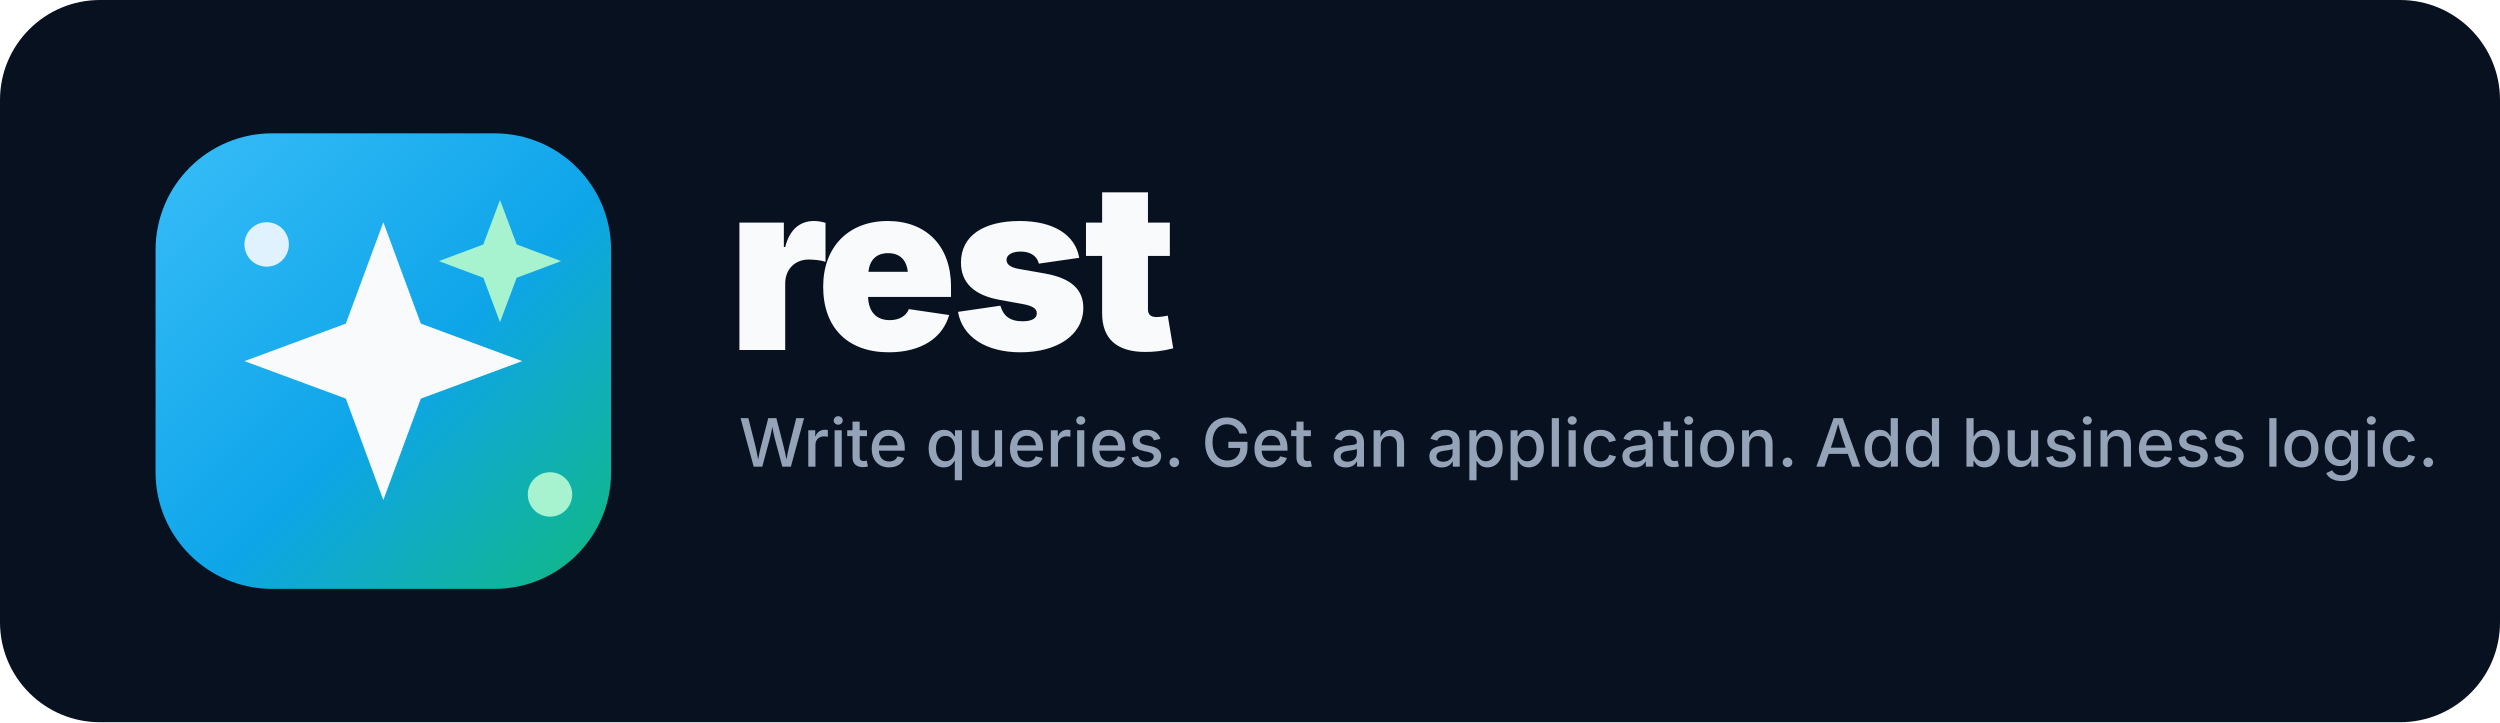
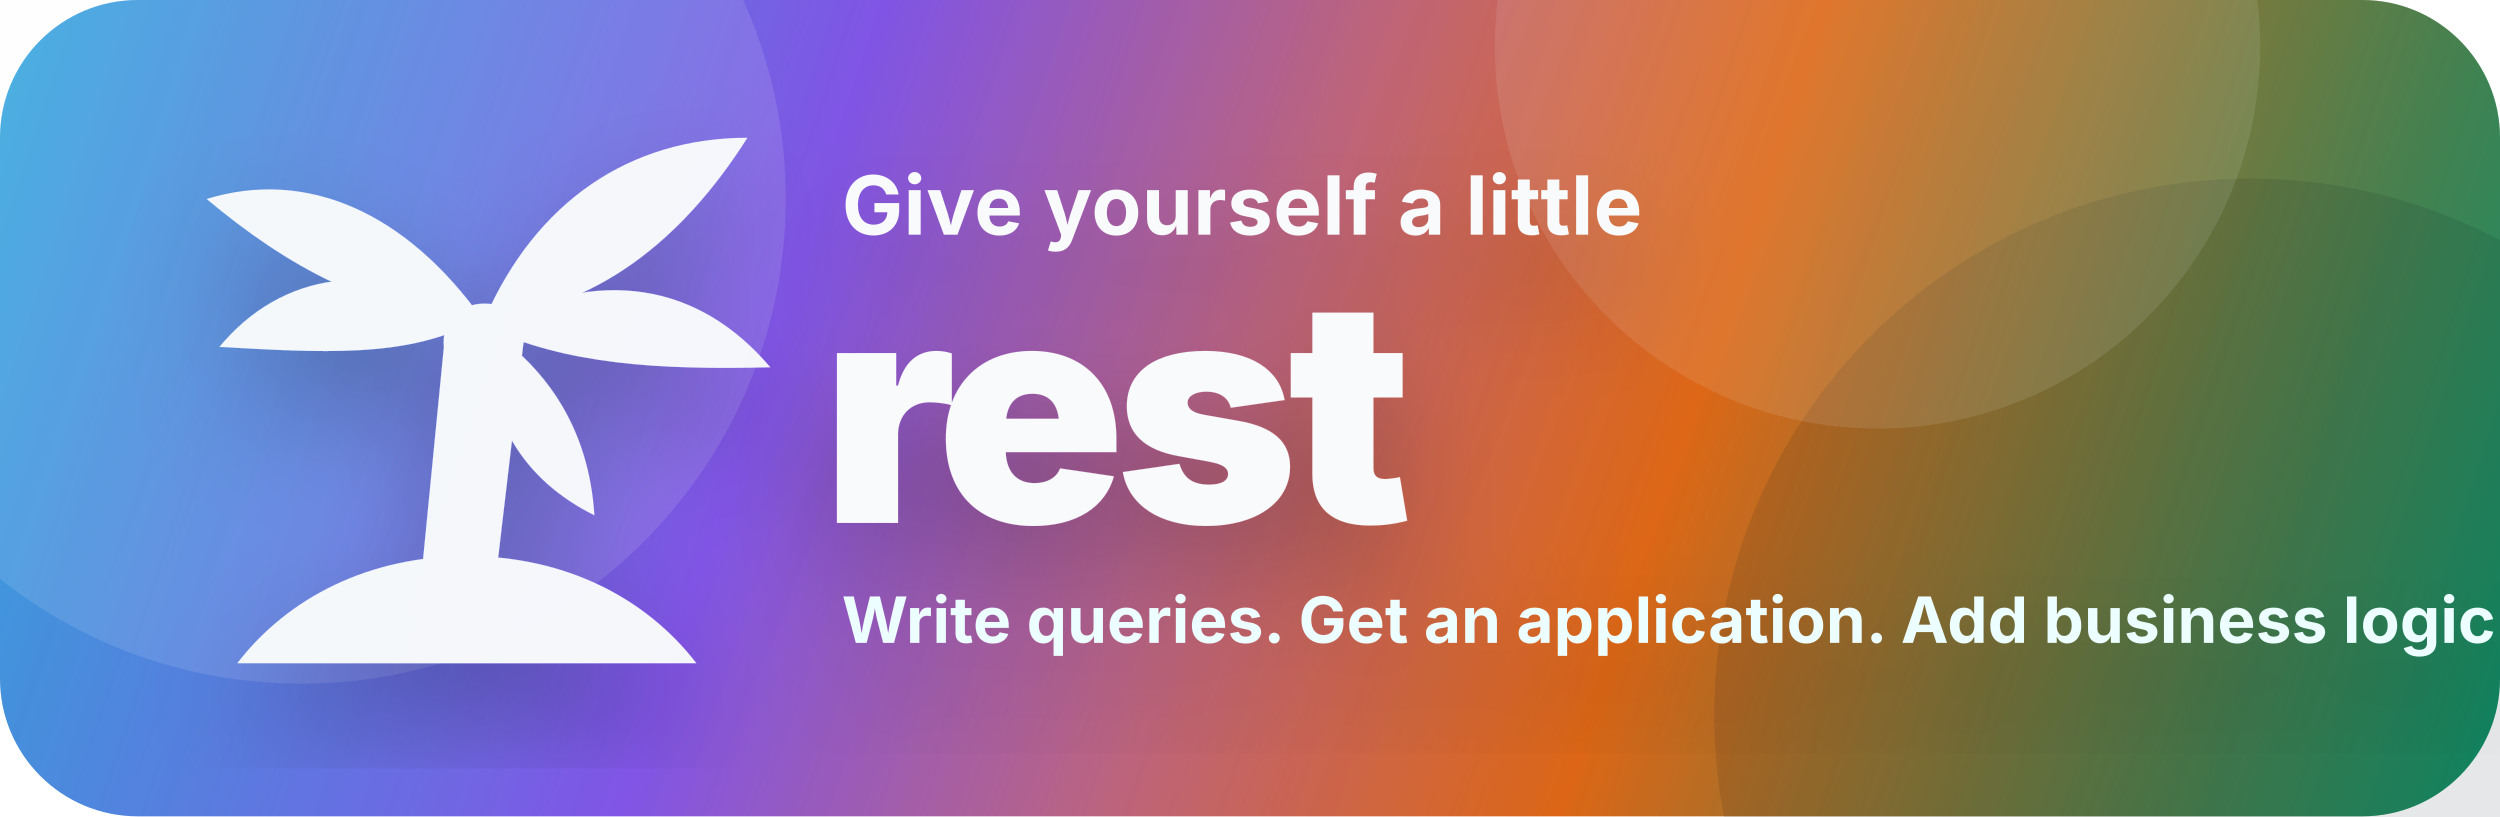
- <svg xmlns="http://www.w3.org/2000/svg" width="900" height="260" viewBox="0 0 900 260" fill="none" role="img" aria-labelledby="title desc">
-   <rect width="900" height="260" rx="36" fill="#07111F" />
-   <rect x="56" y="48" width="164" height="164" rx="42" fill="url(#tileGradient)" />
-   <path d="M138 80L151.5 116.5L188 130L151.5 143.5L138 180L124.5 143.5L88 130L124.5 116.5L138 80Z" fill="#F8FAFC" />
-   <path d="M180 72L186 88L202 94L186 100L180 116L174 100L158 94L174 88L180 72Z" fill="#A7F3D0" />
-   <circle cx="96" cy="88" r="8" fill="#E0F2FE" />
-   <circle cx="198" cy="178" r="8" fill="#A7F3D0" />
-   <text x="262" y="126" fill="#F8FAFC" font-family="Inter, ui-sans-serif, system-ui, -apple-system, BlinkMacSystemFont, Segoe UI, sans-serif" font-size="84" font-weight="850" letter-spacing="-2">rest</text>
-   <text x="266" y="168" fill="#94A3B8" font-family="Inter, ui-sans-serif, system-ui, -apple-system, BlinkMacSystemFont, Segoe UI, sans-serif" font-size="24" font-weight="500">Write queries. Get an application. Add business logic.</text>
+ <svg xmlns="http://www.w3.org/2000/svg" width="980" height="320" viewBox="0 0 980 320" fill="none" role="img" aria-labelledby="title desc">
  <defs>
-     <linearGradient id="tileGradient" x1="56" y1="48" x2="220" y2="212" gradientUnits="userSpaceOnUse">
-       <stop stop-color="#38BDF8" />
-       <stop offset="0.55" stop-color="#0EA5E9" />
+     <linearGradient id="bg" x1="0" y1="0" x2="980" y2="320" gradientUnits="userSpaceOnUse">
+       <stop offset="0" stop-color="#38BDF8" />
+       <stop offset="0.32" stop-color="#8B5CF6" />
+       <stop offset="0.66" stop-color="#F97316" />
      <stop offset="1" stop-color="#10B981" />
    </linearGradient>
+     <linearGradient id="shade" x1="120" y1="28" x2="850" y2="318" gradientUnits="userSpaceOnUse">
+       <stop stop-color="#020617" stop-opacity="0.12" />
+       <stop offset="0.5" stop-color="#020617" stop-opacity="0.04" />
+       <stop offset="1" stop-color="#020617" stop-opacity="0.22" />
+     </linearGradient>
+     <filter id="softShadow" x="-20%" y="-20%" width="140%" height="140%">
+       <feDropShadow dx="0" dy="22" stdDeviation="22" flood-color="#020617" flood-opacity="0.24" />
+     </filter>
  </defs>
+   <rect width="980" height="320" rx="54" fill="url(#bg)" />
+   <rect width="980" height="320" rx="54" fill="url(#shade)" />
+   <circle cx="118" cy="78" r="190" fill="#F8FAFC" opacity="0.12" />
+   <circle cx="882" cy="280" r="210" fill="#020617" opacity="0.10" />
+   <circle cx="736" cy="18" r="150" fill="#F8FAFC" opacity="0.10" />
+   <g transform="translate(86 58)" filter="url(#softShadow)" opacity="0.98">
+     <path d="M97 160C135 160 167 176 187 202H7C27 176 59 160 97 160Z" fill="#F8FAFC" />
+     <path d="M88 78C87 68 94 61 104 61C114 61 121 69 119 78L107 180H78L88 78Z" fill="#F8FAFC" />
+     <path d="M102 67C62 42 24 49 0 78C38 80 75 83 102 67Z" fill="#F8FAFC" />
+     <path d="M103 67C73 25 34 8 -5 20C26 46 61 66 103 67Z" fill="#F8FAFC" />
+     <path d="M104 67C124 21 161 -4 207 -4C181 37 147 63 104 67Z" fill="#F8FAFC" />
+     <path d="M104 70C149 46 188 53 216 86C172 87 136 85 104 70Z" fill="#F8FAFC" />
+     <path d="M104 70C130 87 145 112 147 144C119 130 104 106 104 70Z" fill="#F8FAFC" />
+   </g>
+   <g font-family="Inter, ui-sans-serif, system-ui, -apple-system, BlinkMacSystemFont, Segoe UI, sans-serif" filter="url(#softShadow)">
+     <text x="330" y="92" fill="#F8FAFC" font-size="32" font-weight="650" letter-spacing="0.2">Give yourself a little</text>
+     <text x="322" y="205" fill="#F8FAFC" font-size="122" font-weight="850" letter-spacing="-4">rest</text>
+     <text x="330" y="252" fill="#ECFEFF" font-size="25" font-weight="650" letter-spacing="0.1">Write queries. Get an application. Add business logic.</text>
+   </g>
</svg>
